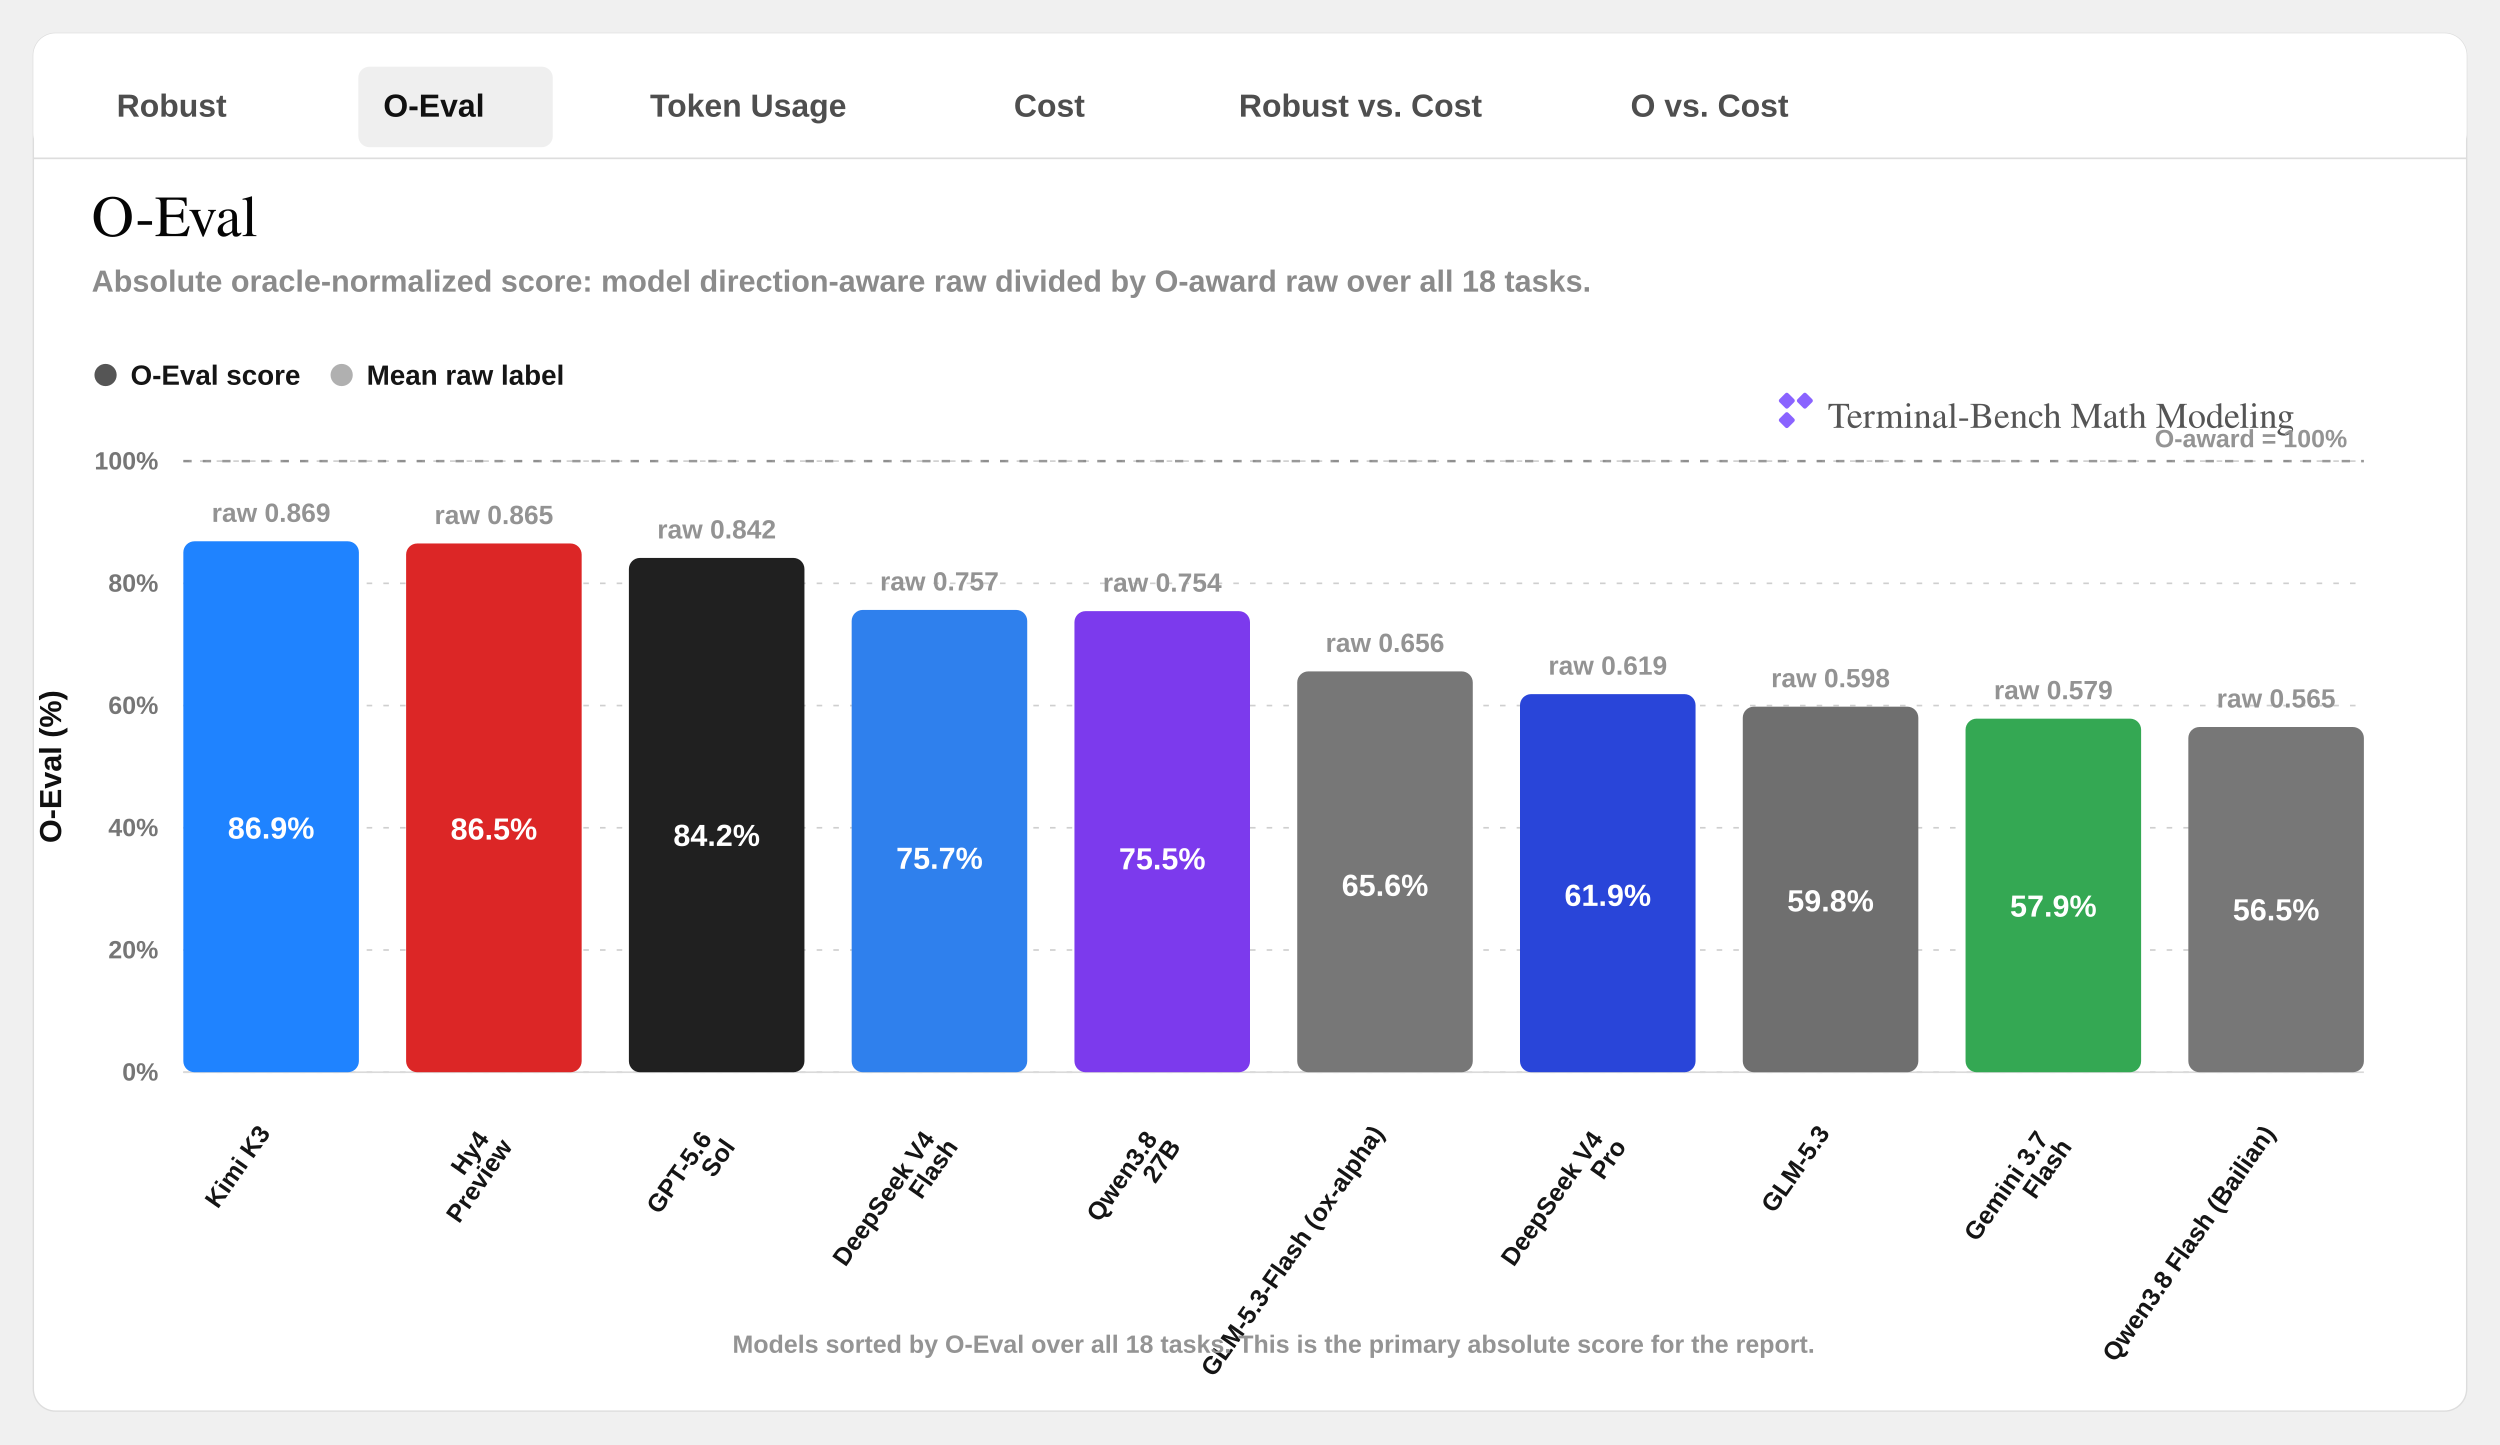
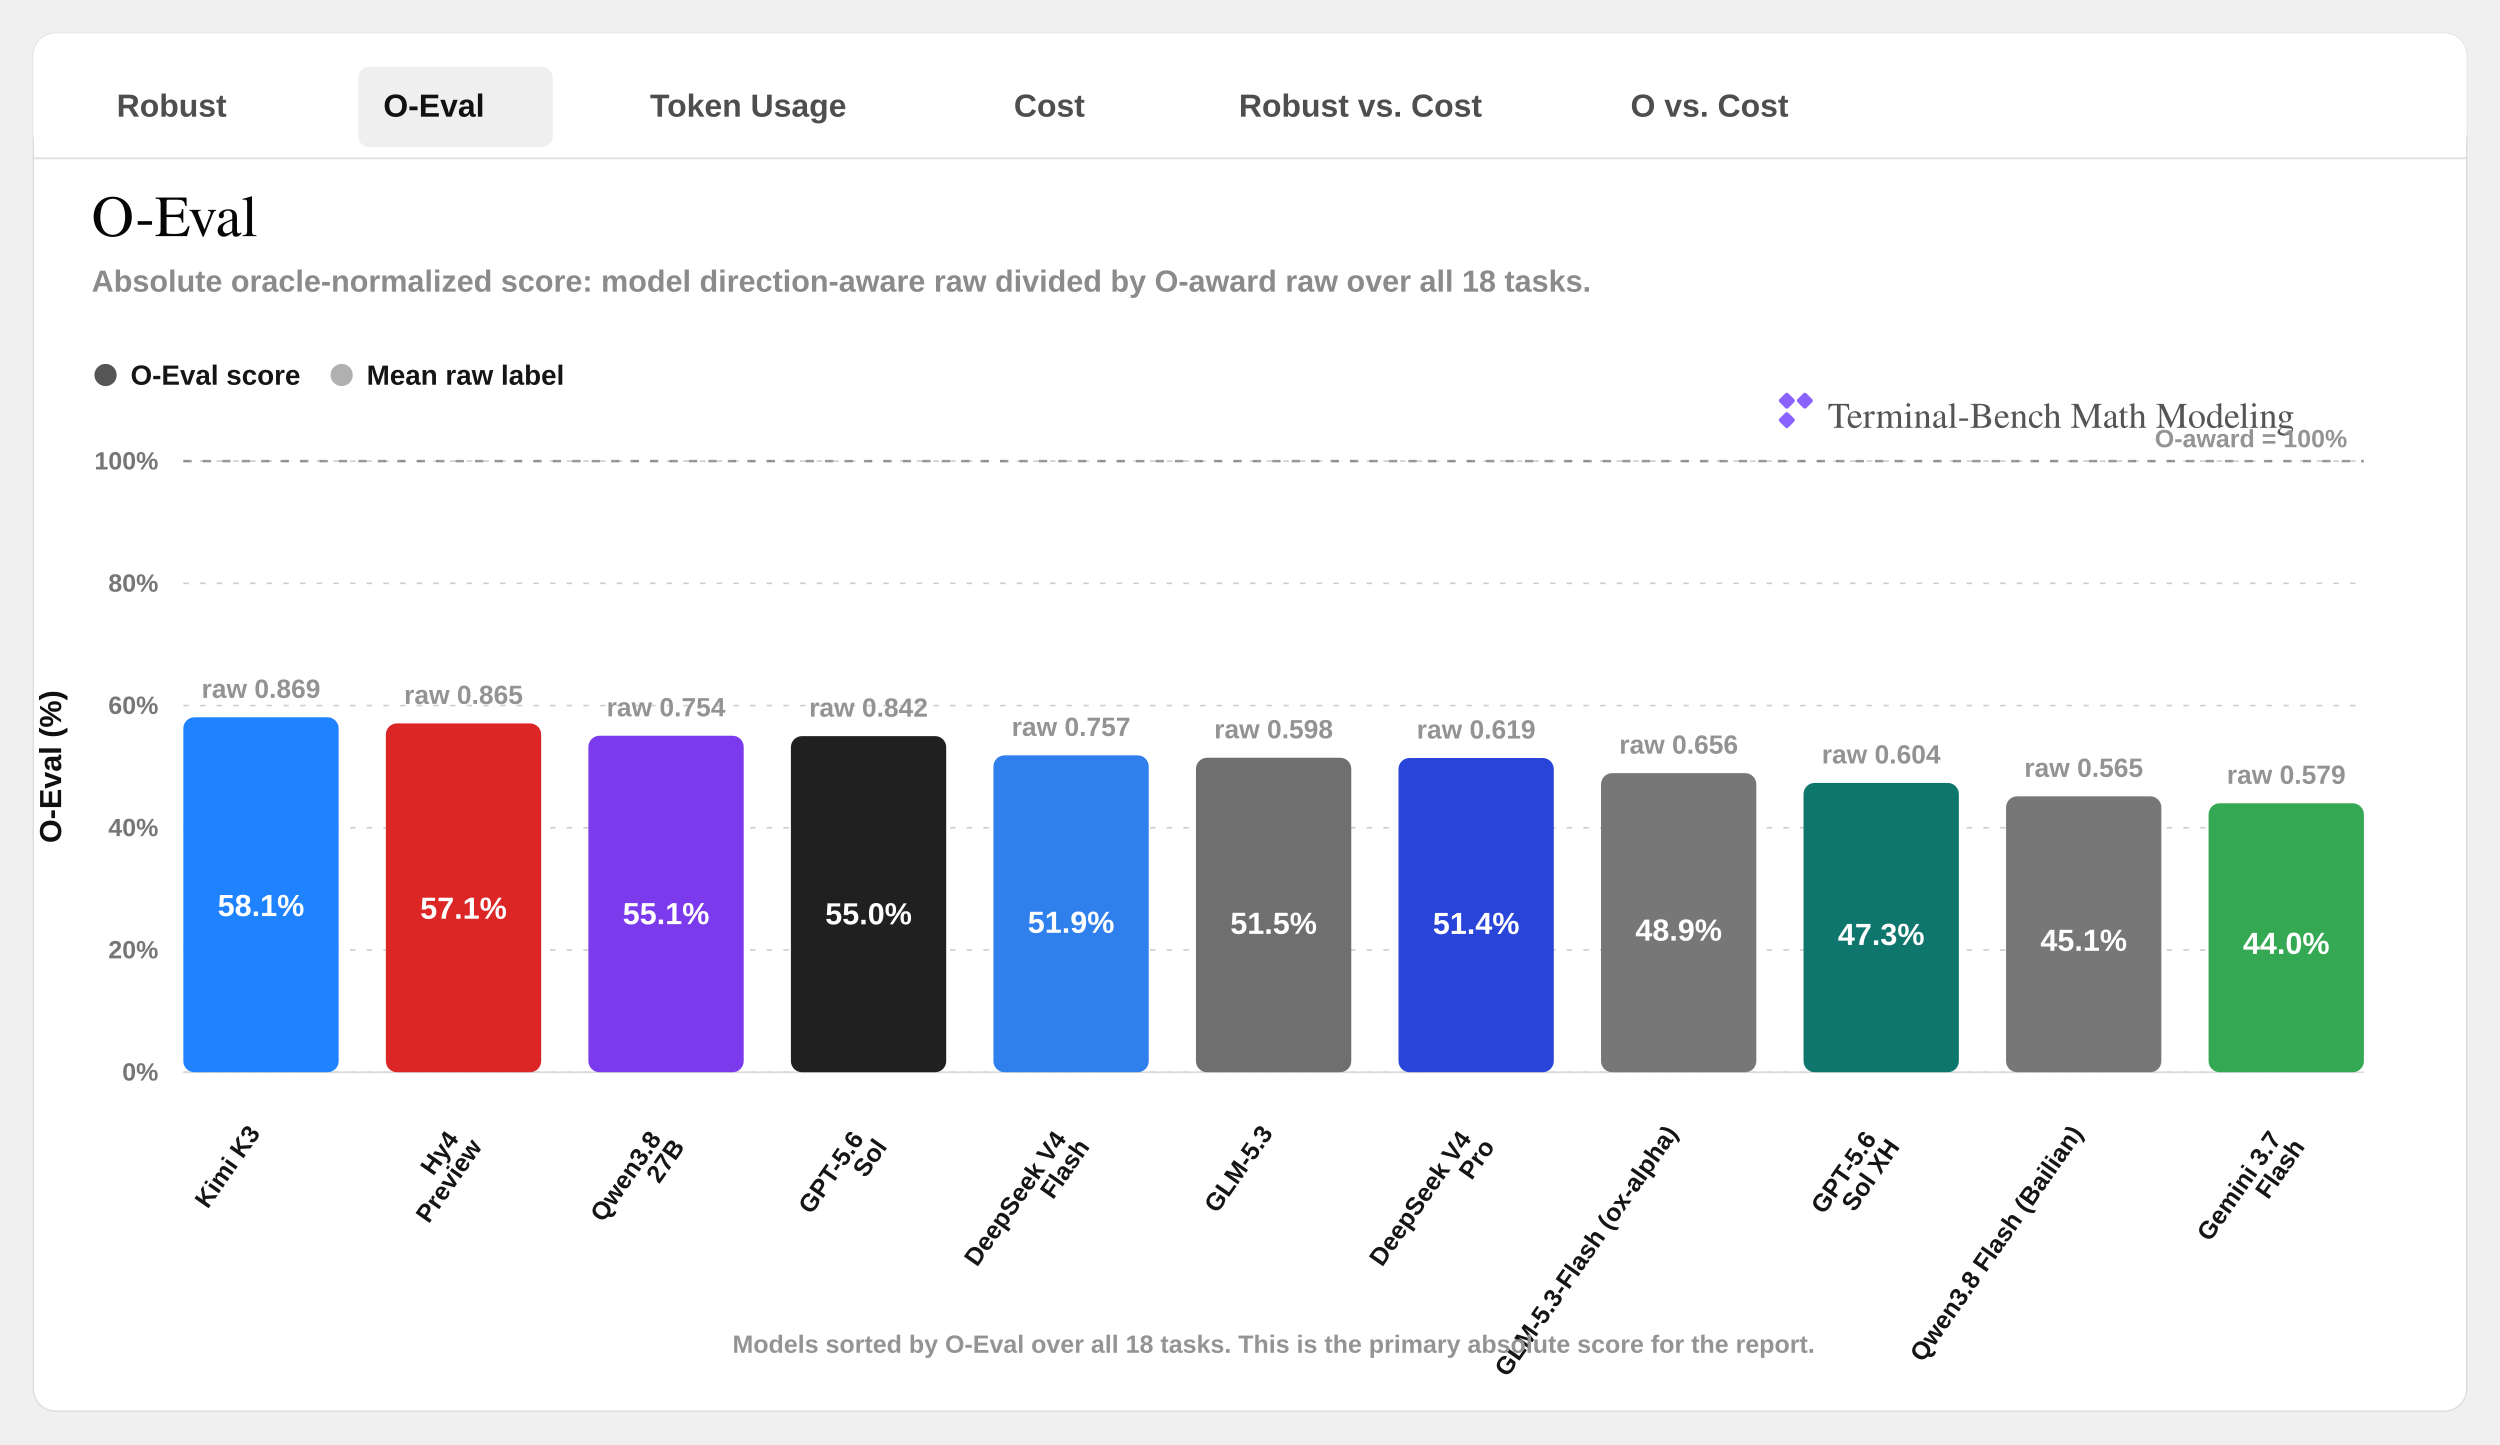
<svg xmlns="http://www.w3.org/2000/svg" width="1800" height="1040" viewBox="0 0 1800 1040" role="img">
  <style>
      .title { font-family: Georgia, Times, serif; font-size: 42px; fill: #050505; }
      .subtitle { font-family: Arial, Helvetica, sans-serif; font-size: 22px; fill: #8b8b8b; font-weight: 650; }
      .tab { font-family: Arial, Helvetica, sans-serif; font-size: 23px; fill: #4e4e4e; font-weight: 760; }
      .tab-active { fill: #111111; }
      .axis { font-family: Arial, Helvetica, sans-serif; font-size: 18px; fill: #767676; font-weight: 600; }
      .axis-title { font-family: Arial, Helvetica, sans-serif; font-size: 22px; fill: #101010; font-weight: 720; }
      .legend { font-family: Arial, Helvetica, sans-serif; font-size: 20px; fill: #151515; font-weight: 680; }
      .x-label { font-family: Arial, Helvetica, sans-serif; font-size: 18px; fill: #151515; font-weight: 650; }
      .bar-label { font-family: Arial, Helvetica, sans-serif; font-size: 22px; fill: #ffffff; font-weight: 800; }
      .top-label { font-family: Arial, Helvetica, sans-serif; font-size: 19px; fill: #939393; font-weight: 750; }
      .small-note { font-family: Arial, Helvetica, sans-serif; font-size: 18px; fill: #949494; font-weight: 650; }
      .point-label { font-family: Arial, Helvetica, sans-serif; font-size: 19px; fill: #4a4a4a; font-weight: 700; }
      .brand { font-family: Georgia, Times, serif; font-size: 26px; fill: #555555; }
    </style>
  <rect x="24.00" y="24.00" width="1752.00" height="992.00" fill="#ffffff" stroke="#dddddd" rx="16.00" />
  <rect x="24.00" y="24.00" width="1752.00" height="88.00" fill="#ffffff" rx="16.00" />
  <text x="84.00" y="84.00" text-anchor="start" class="tab">Robust</text>
  <rect x="258.00" y="48.00" width="140.00" height="58.00" fill="#efefef" rx="8.00" />
  <text x="276.00" y="84.00" text-anchor="start" class="tab tab-active">O-Eval</text>
  <text x="468.00" y="84.00" text-anchor="start" class="tab">Token Usage</text>
  <text x="730.00" y="84.00" text-anchor="start" class="tab">Cost</text>
  <text x="892.00" y="84.00" text-anchor="start" class="tab">Robust vs. Cost</text>
  <text x="1174.00" y="84.00" text-anchor="start" class="tab">O vs. Cost</text>
  <line x1="24.00" y1="114.00" x2="1776.00" y2="114.00" stroke="#dddddd" stroke-width="1.20" />
  <text x="66.00" y="170.00" text-anchor="start" class="title">O-Eval</text>
  <text x="66.00" y="210.00" text-anchor="start" class="subtitle">Absolute oracle-normalized score: model direction-aware raw divided by O-award raw over all 18 tasks.</text>
  <circle cx="76.00" cy="270.00" r="8.00" fill="#555555" />
  <text x="94.00" y="277.00" text-anchor="start" class="legend">O-Eval score</text>
  <circle cx="246.00" cy="270.00" r="8.00" fill="#b0b0b0" />
  <text x="264.00" y="277.00" text-anchor="start" class="legend">Mean raw label</text>
  <rect x="1282.00" y="284.00" width="9" height="9" rx="1.5" fill="#8a63ff" transform="rotate(-45 1286.50 288.50)" />
  <rect x="1295.00" y="284.00" width="9" height="9" rx="1.5" fill="#8a63ff" transform="rotate(-45 1299.50 288.50)" />
  <rect x="1282.00" y="298.00" width="9" height="9" rx="1.5" fill="#8a63ff" transform="rotate(-45 1286.50 302.50)" />
  <text x="1316.00" y="308.00" text-anchor="start" class="brand">Terminal-Bench Math Modeling</text>
  <line x1="132.00" y1="772.00" x2="1702.00" y2="772.00" stroke="#cfcfcf" stroke-width="1.20" stroke-dasharray="4 8" />
  <text x="114.00" y="778.00" text-anchor="end" class="axis">0%</text>
  <line x1="132.00" y1="684.00" x2="1702.00" y2="684.00" stroke="#cfcfcf" stroke-width="1.20" stroke-dasharray="4 8" />
  <text x="114.00" y="690.00" text-anchor="end" class="axis">20%</text>
  <line x1="132.00" y1="596.00" x2="1702.00" y2="596.00" stroke="#cfcfcf" stroke-width="1.20" stroke-dasharray="4 8" />
  <text x="114.00" y="602.00" text-anchor="end" class="axis">40%</text>
  <line x1="132.00" y1="508.00" x2="1702.00" y2="508.00" stroke="#cfcfcf" stroke-width="1.20" stroke-dasharray="4 8" />
  <text x="114.00" y="514.00" text-anchor="end" class="axis">60%</text>
  <line x1="132.00" y1="420.00" x2="1702.00" y2="420.00" stroke="#cfcfcf" stroke-width="1.20" stroke-dasharray="4 8" />
  <text x="114.00" y="426.00" text-anchor="end" class="axis">80%</text>
  <line x1="132.00" y1="332.00" x2="1702.00" y2="332.00" stroke="#cfcfcf" stroke-width="1.20" stroke-dasharray="4 8" />
  <text x="114.00" y="338.00" text-anchor="end" class="axis">100%</text>
  <line x1="132.00" y1="772.00" x2="1702.00" y2="772.00" stroke="#dadada" stroke-width="1.20" />
  <line x1="132.00" y1="332.00" x2="1702.00" y2="332.00" stroke="#777777" stroke-width="1.80" stroke-dasharray="6 8" opacity="0.750" />
  <text x="1690.00" y="322.00" text-anchor="end" class="small-note">O-award = 100%</text>
  <text x="44.00" y="552.00" text-anchor="middle" class="axis-title" transform="rotate(-90 44.00 552.00)">O-Eval (%)</text>
-   <rect x="132.00" y="389.73" width="126.40" height="382.27" fill="#1f83ff" rx="8.00" />
-   <text x="195.20" y="603.80" text-anchor="middle" class="bar-label">86.9%</text>
-   <text x="195.20" y="375.73" text-anchor="middle" class="top-label">raw 0.869</text>
-   <g transform="translate(195.20,816.00) rotate(-55)">
+   <rect x="132.00" y="516.45" width="111.82" height="255.55" fill="#1f83ff" rx="8.00" />
+   <text x="187.91" y="659.56" text-anchor="middle" class="bar-label">58.1%</text>
+   <text x="187.91" y="502.45" text-anchor="middle" class="top-label">raw 0.869</text>
+   <g transform="translate(187.91,816.00) rotate(-55)">
    <text class="x-label" text-anchor="end">
      <tspan x="0" dy="0">Kimi K3</tspan>
    </text>
  </g>
-   <rect x="292.40" y="391.31" width="126.40" height="380.69" fill="#dc2626" rx="8.00" />
-   <text x="355.60" y="604.50" text-anchor="middle" class="bar-label">86.5%</text>
-   <text x="355.60" y="377.31" text-anchor="middle" class="top-label">raw 0.865</text>
-   <g transform="translate(355.60,816.00) rotate(-55)">
+   <rect x="277.82" y="520.85" width="111.82" height="251.15" fill="#dc2626" rx="8.00" />
+   <text x="333.73" y="661.49" text-anchor="middle" class="bar-label">57.1%</text>
+   <text x="333.73" y="506.85" text-anchor="middle" class="top-label">raw 0.865</text>
+   <g transform="translate(333.73,816.00) rotate(-55)">
    <text class="x-label" text-anchor="end">
      <tspan x="0" dy="0">Hy4</tspan>
      <tspan x="0" dy="17">Preview</tspan>
    </text>
  </g>
-   <rect x="452.80" y="401.70" width="126.40" height="370.30" fill="#202020" rx="8.00" />
-   <text x="516.00" y="609.07" text-anchor="middle" class="bar-label">84.2%</text>
-   <text x="516.00" y="387.70" text-anchor="middle" class="top-label">raw 0.842</text>
-   <g transform="translate(516.00,816.00) rotate(-55)">
+   <rect x="423.64" y="529.74" width="111.82" height="242.26" fill="#7c3aed" rx="8.00" />
+   <text x="479.55" y="665.40" text-anchor="middle" class="bar-label">55.1%</text>
+   <text x="479.55" y="515.74" text-anchor="middle" class="top-label">raw 0.754</text>
+   <g transform="translate(479.55,816.00) rotate(-55)">
+     <text class="x-label" text-anchor="end">
+       <tspan x="0" dy="0">Qwen3.8</tspan>
+       <tspan x="0" dy="17">27B</tspan>
+     </text>
+   </g>
+   <rect x="569.45" y="530.00" width="111.82" height="242.00" fill="#202020" rx="8.00" />
+   <text x="625.36" y="665.52" text-anchor="middle" class="bar-label">55.0%</text>
+   <text x="625.36" y="516.00" text-anchor="middle" class="top-label">raw 0.842</text>
+   <g transform="translate(625.36,816.00) rotate(-55)">
    <text class="x-label" text-anchor="end">
      <tspan x="0" dy="0">GPT-5.6</tspan>
      <tspan x="0" dy="17">Sol</tspan>
    </text>
  </g>
-   <rect x="613.20" y="439.14" width="126.40" height="332.86" fill="#2f80ed" rx="8.00" />
-   <text x="676.40" y="625.54" text-anchor="middle" class="bar-label">75.7%</text>
-   <text x="676.40" y="425.14" text-anchor="middle" class="top-label">raw 0.757</text>
-   <g transform="translate(676.40,816.00) rotate(-55)">
+   <rect x="715.27" y="543.86" width="111.82" height="228.14" fill="#2f80ed" rx="8.00" />
+   <text x="771.18" y="671.62" text-anchor="middle" class="bar-label">51.9%</text>
+   <text x="771.18" y="529.86" text-anchor="middle" class="top-label">raw 0.757</text>
+   <g transform="translate(771.18,816.00) rotate(-55)">
    <text class="x-label" text-anchor="end">
      <tspan x="0" dy="0">DeepSeek V4</tspan>
      <tspan x="0" dy="17">Flash</tspan>
    </text>
  </g>
-   <rect x="773.60" y="440.02" width="126.40" height="331.98" fill="#7c3aed" rx="8.00" />
-   <text x="836.80" y="625.93" text-anchor="middle" class="bar-label">75.5%</text>
-   <text x="836.80" y="426.02" text-anchor="middle" class="top-label">raw 0.754</text>
-   <g transform="translate(836.80,816.00) rotate(-55)">
+   <rect x="861.09" y="545.58" width="111.82" height="226.42" fill="#6f6f6f" rx="8.00" />
+   <text x="917.00" y="672.37" text-anchor="middle" class="bar-label">51.5%</text>
+   <text x="917.00" y="531.58" text-anchor="middle" class="top-label">raw 0.598</text>
+   <g transform="translate(917.00,816.00) rotate(-55)">
    <text class="x-label" text-anchor="end">
-       <tspan x="0" dy="0">Qwen3.8</tspan>
-       <tspan x="0" dy="17">27B</tspan>
+       <tspan x="0" dy="0">GLM-5.3</tspan>
    </text>
  </g>
-   <rect x="934.00" y="483.40" width="126.40" height="288.60" fill="#777777" rx="8.00" />
-   <text x="997.20" y="645.02" text-anchor="middle" class="bar-label">65.6%</text>
-   <text x="997.20" y="469.40" text-anchor="middle" class="top-label">raw 0.656</text>
-   <g transform="translate(997.20,816.00) rotate(-55)">
-     <text class="x-label" text-anchor="end">
-       <tspan x="0" dy="0">GLM-5.3-Flash (ox-alpha)</tspan>
-     </text>
-   </g>
-   <rect x="1094.40" y="499.77" width="126.40" height="272.23" fill="#2945d9" rx="8.00" />
-   <text x="1157.60" y="652.22" text-anchor="middle" class="bar-label">61.9%</text>
-   <text x="1157.60" y="485.77" text-anchor="middle" class="top-label">raw 0.619</text>
-   <g transform="translate(1157.60,816.00) rotate(-55)">
+   <rect x="1006.91" y="545.75" width="111.82" height="226.25" fill="#2945d9" rx="8.00" />
+   <text x="1062.82" y="672.45" text-anchor="middle" class="bar-label">51.4%</text>
+   <text x="1062.82" y="531.75" text-anchor="middle" class="top-label">raw 0.619</text>
+   <g transform="translate(1062.82,816.00) rotate(-55)">
    <text class="x-label" text-anchor="end">
      <tspan x="0" dy="0">DeepSeek V4</tspan>
      <tspan x="0" dy="17">Pro</tspan>
    </text>
  </g>
-   <rect x="1254.80" y="508.79" width="126.40" height="263.21" fill="#6f6f6f" rx="8.00" />
-   <text x="1318.00" y="656.19" text-anchor="middle" class="bar-label">59.8%</text>
-   <text x="1318.00" y="494.79" text-anchor="middle" class="top-label">raw 0.598</text>
-   <g transform="translate(1318.00,816.00) rotate(-55)">
+   <rect x="1152.73" y="556.66" width="111.82" height="215.34" fill="#777777" rx="8.00" />
+   <text x="1208.64" y="677.25" text-anchor="middle" class="bar-label">48.9%</text>
+   <text x="1208.64" y="542.66" text-anchor="middle" class="top-label">raw 0.656</text>
+   <g transform="translate(1208.64,816.00) rotate(-55)">
    <text class="x-label" text-anchor="end">
-       <tspan x="0" dy="0">GLM-5.3</tspan>
+       <tspan x="0" dy="0">GLM-5.3-Flash (ox-alpha)</tspan>
    </text>
  </g>
-   <rect x="1415.20" y="517.42" width="126.40" height="254.58" fill="#34a853" rx="8.00" />
-   <text x="1478.40" y="659.98" text-anchor="middle" class="bar-label">57.9%</text>
-   <text x="1478.40" y="503.42" text-anchor="middle" class="top-label">raw 0.579</text>
-   <g transform="translate(1478.40,816.00) rotate(-55)">
+   <rect x="1298.55" y="563.70" width="111.82" height="208.30" fill="#0f766e" rx="8.00" />
+   <text x="1354.45" y="680.35" text-anchor="middle" class="bar-label">47.3%</text>
+   <text x="1354.45" y="549.70" text-anchor="middle" class="top-label">raw 0.604</text>
+   <g transform="translate(1354.45,816.00) rotate(-55)">
+     <text class="x-label" text-anchor="end">
+       <tspan x="0" dy="0">GPT-5.6</tspan>
+       <tspan x="0" dy="17">Sol XH</tspan>
+     </text>
+   </g>
+   <rect x="1444.36" y="573.34" width="111.82" height="198.66" fill="#777777" rx="8.00" />
+   <text x="1500.27" y="684.59" text-anchor="middle" class="bar-label">45.1%</text>
+   <text x="1500.27" y="559.34" text-anchor="middle" class="top-label">raw 0.565</text>
+   <g transform="translate(1500.27,816.00) rotate(-55)">
+     <text class="x-label" text-anchor="end">
+       <tspan x="0" dy="0">Qwen3.8 Flash (Bailian)</tspan>
+     </text>
+   </g>
+   <rect x="1590.18" y="578.36" width="111.82" height="193.64" fill="#34a853" rx="8.00" />
+   <text x="1646.09" y="686.80" text-anchor="middle" class="bar-label">44.0%</text>
+   <text x="1646.09" y="564.36" text-anchor="middle" class="top-label">raw 0.579</text>
+   <g transform="translate(1646.09,816.00) rotate(-55)">
    <text class="x-label" text-anchor="end">
      <tspan x="0" dy="0">Gemini 3.7</tspan>
      <tspan x="0" dy="17">Flash</tspan>
    </text>
  </g>
-   <rect x="1575.60" y="523.44" width="126.40" height="248.56" fill="#777777" rx="8.00" />
-   <text x="1638.80" y="662.64" text-anchor="middle" class="bar-label">56.5%</text>
-   <text x="1638.80" y="509.44" text-anchor="middle" class="top-label">raw 0.565</text>
-   <g transform="translate(1638.80,816.00) rotate(-55)">
-     <text class="x-label" text-anchor="end">
-       <tspan x="0" dy="0">Qwen3.8 Flash (Bailian)</tspan>
-     </text>
-   </g>
  <text x="917.00" y="974.00" text-anchor="middle" class="small-note">Models sorted by O-Eval over all 18 tasks. This is the primary absolute score for the report.</text>
</svg>
